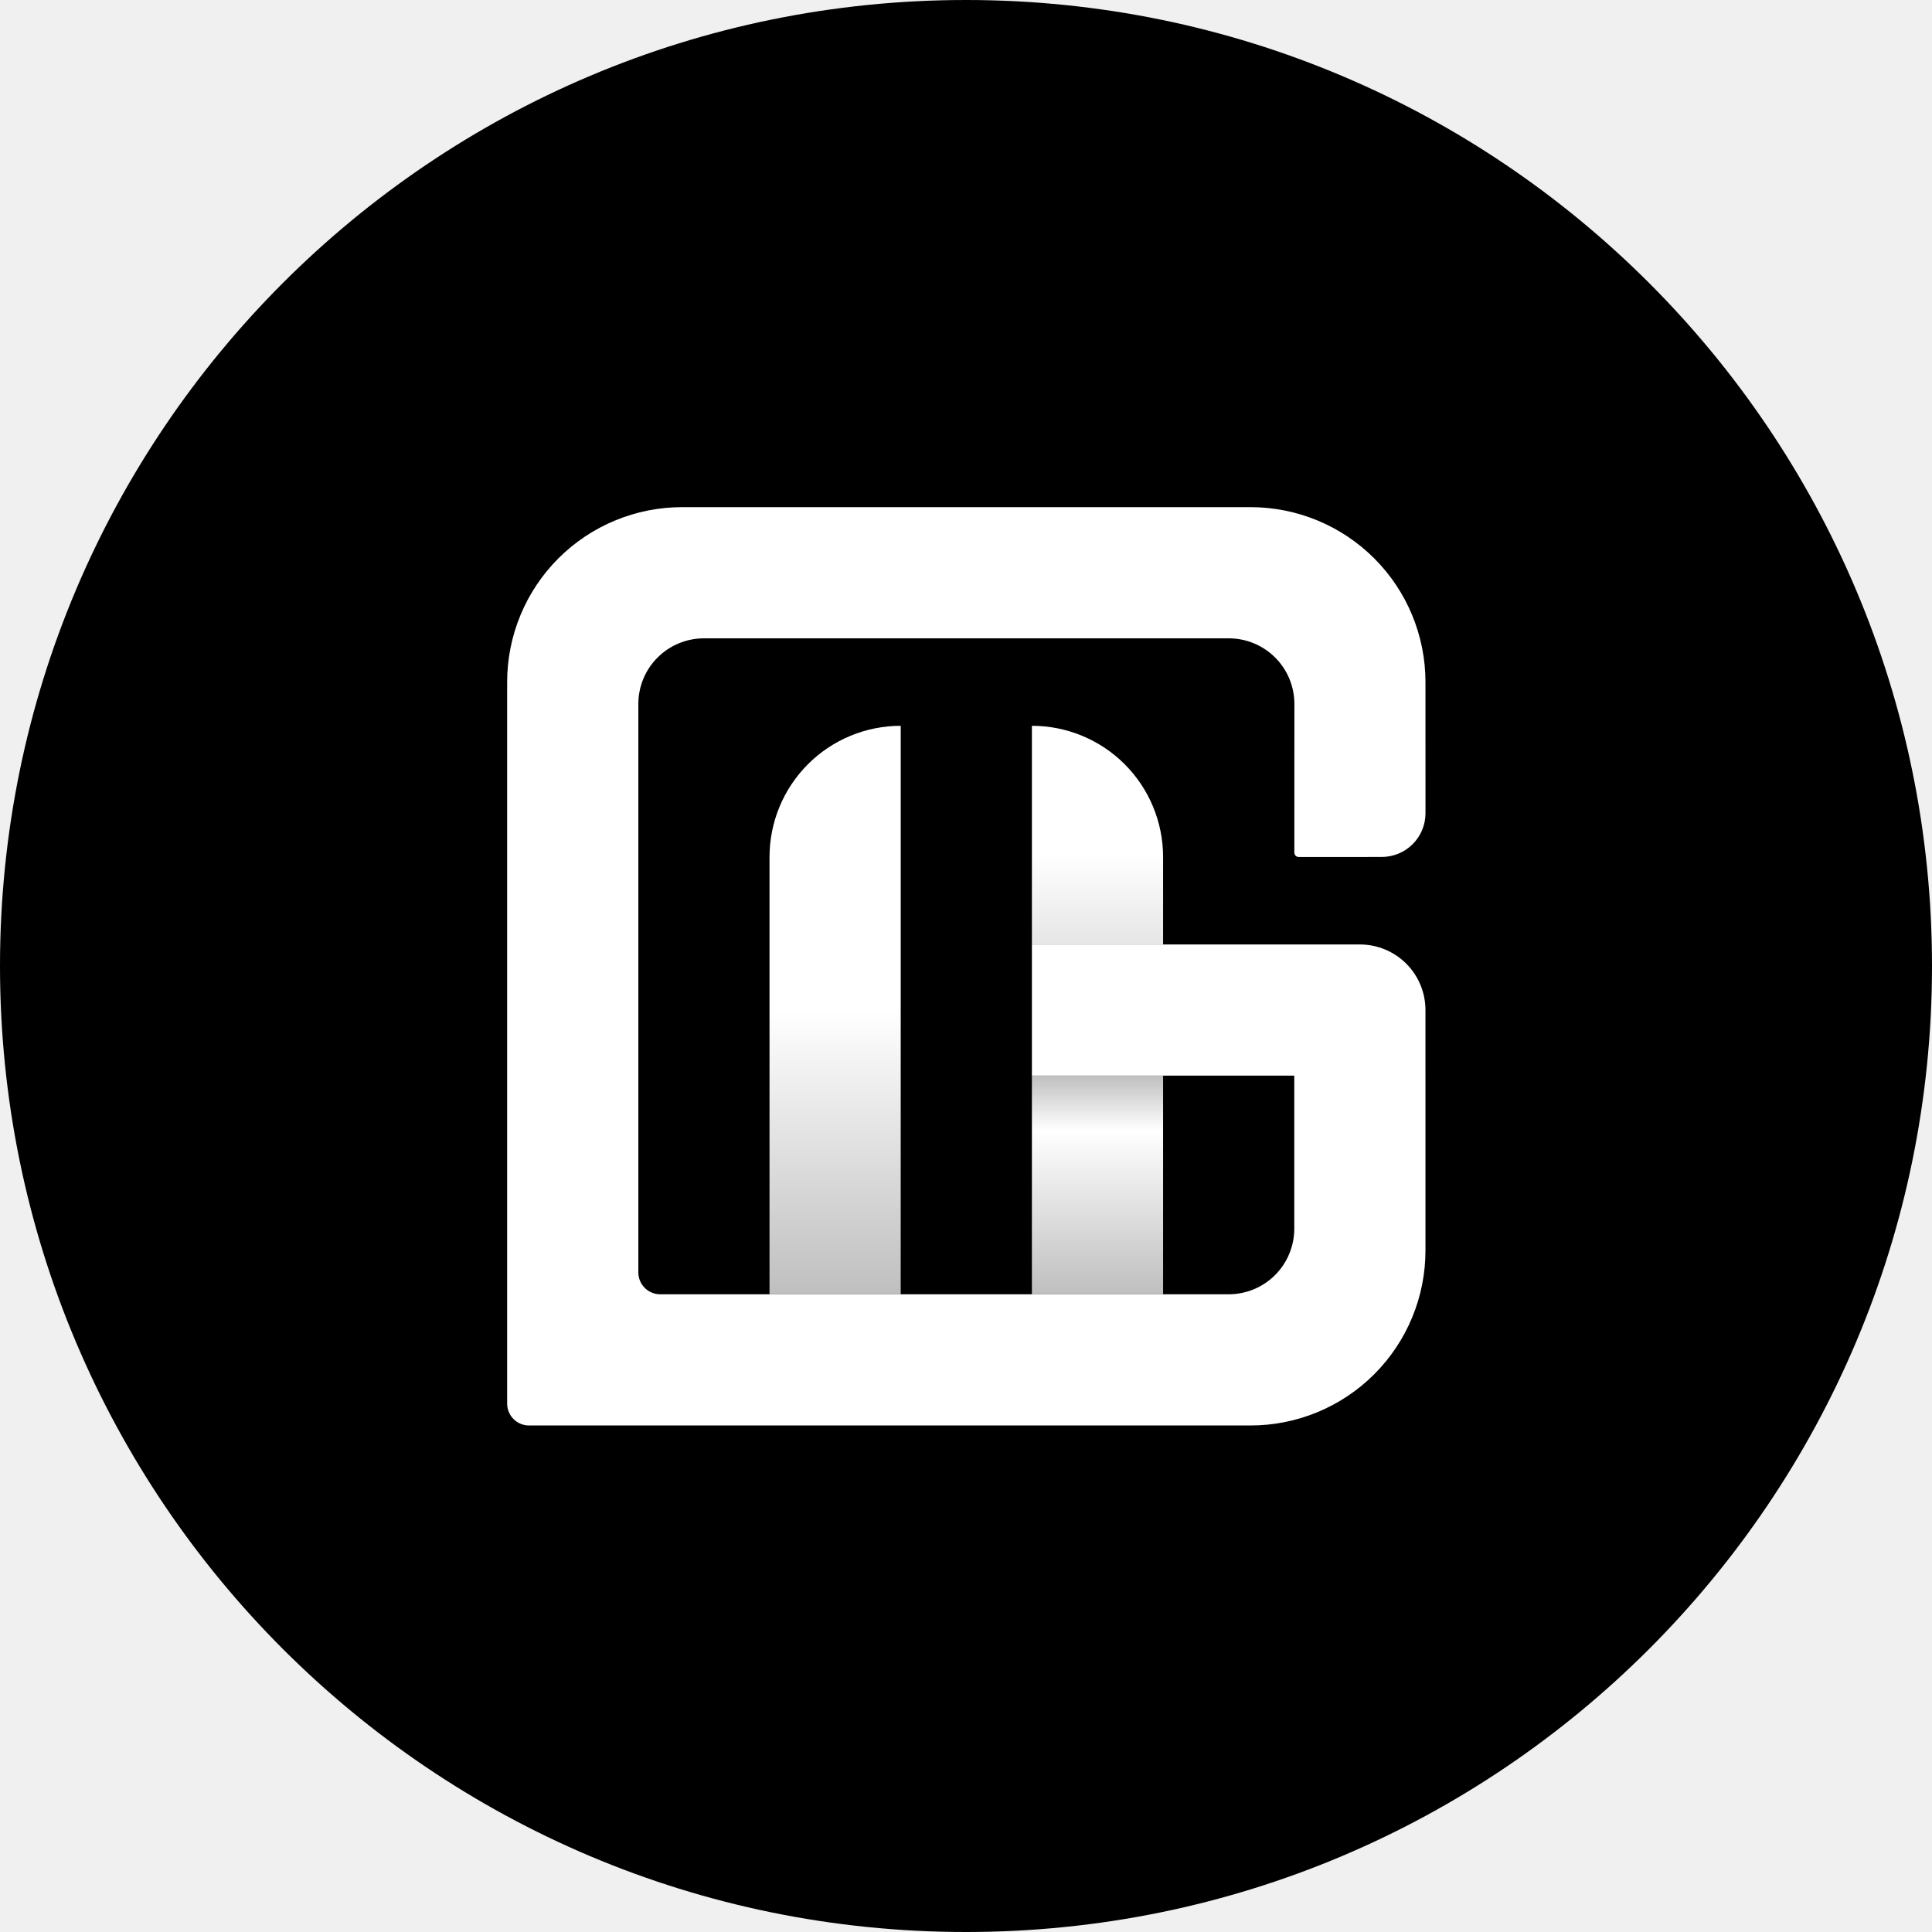
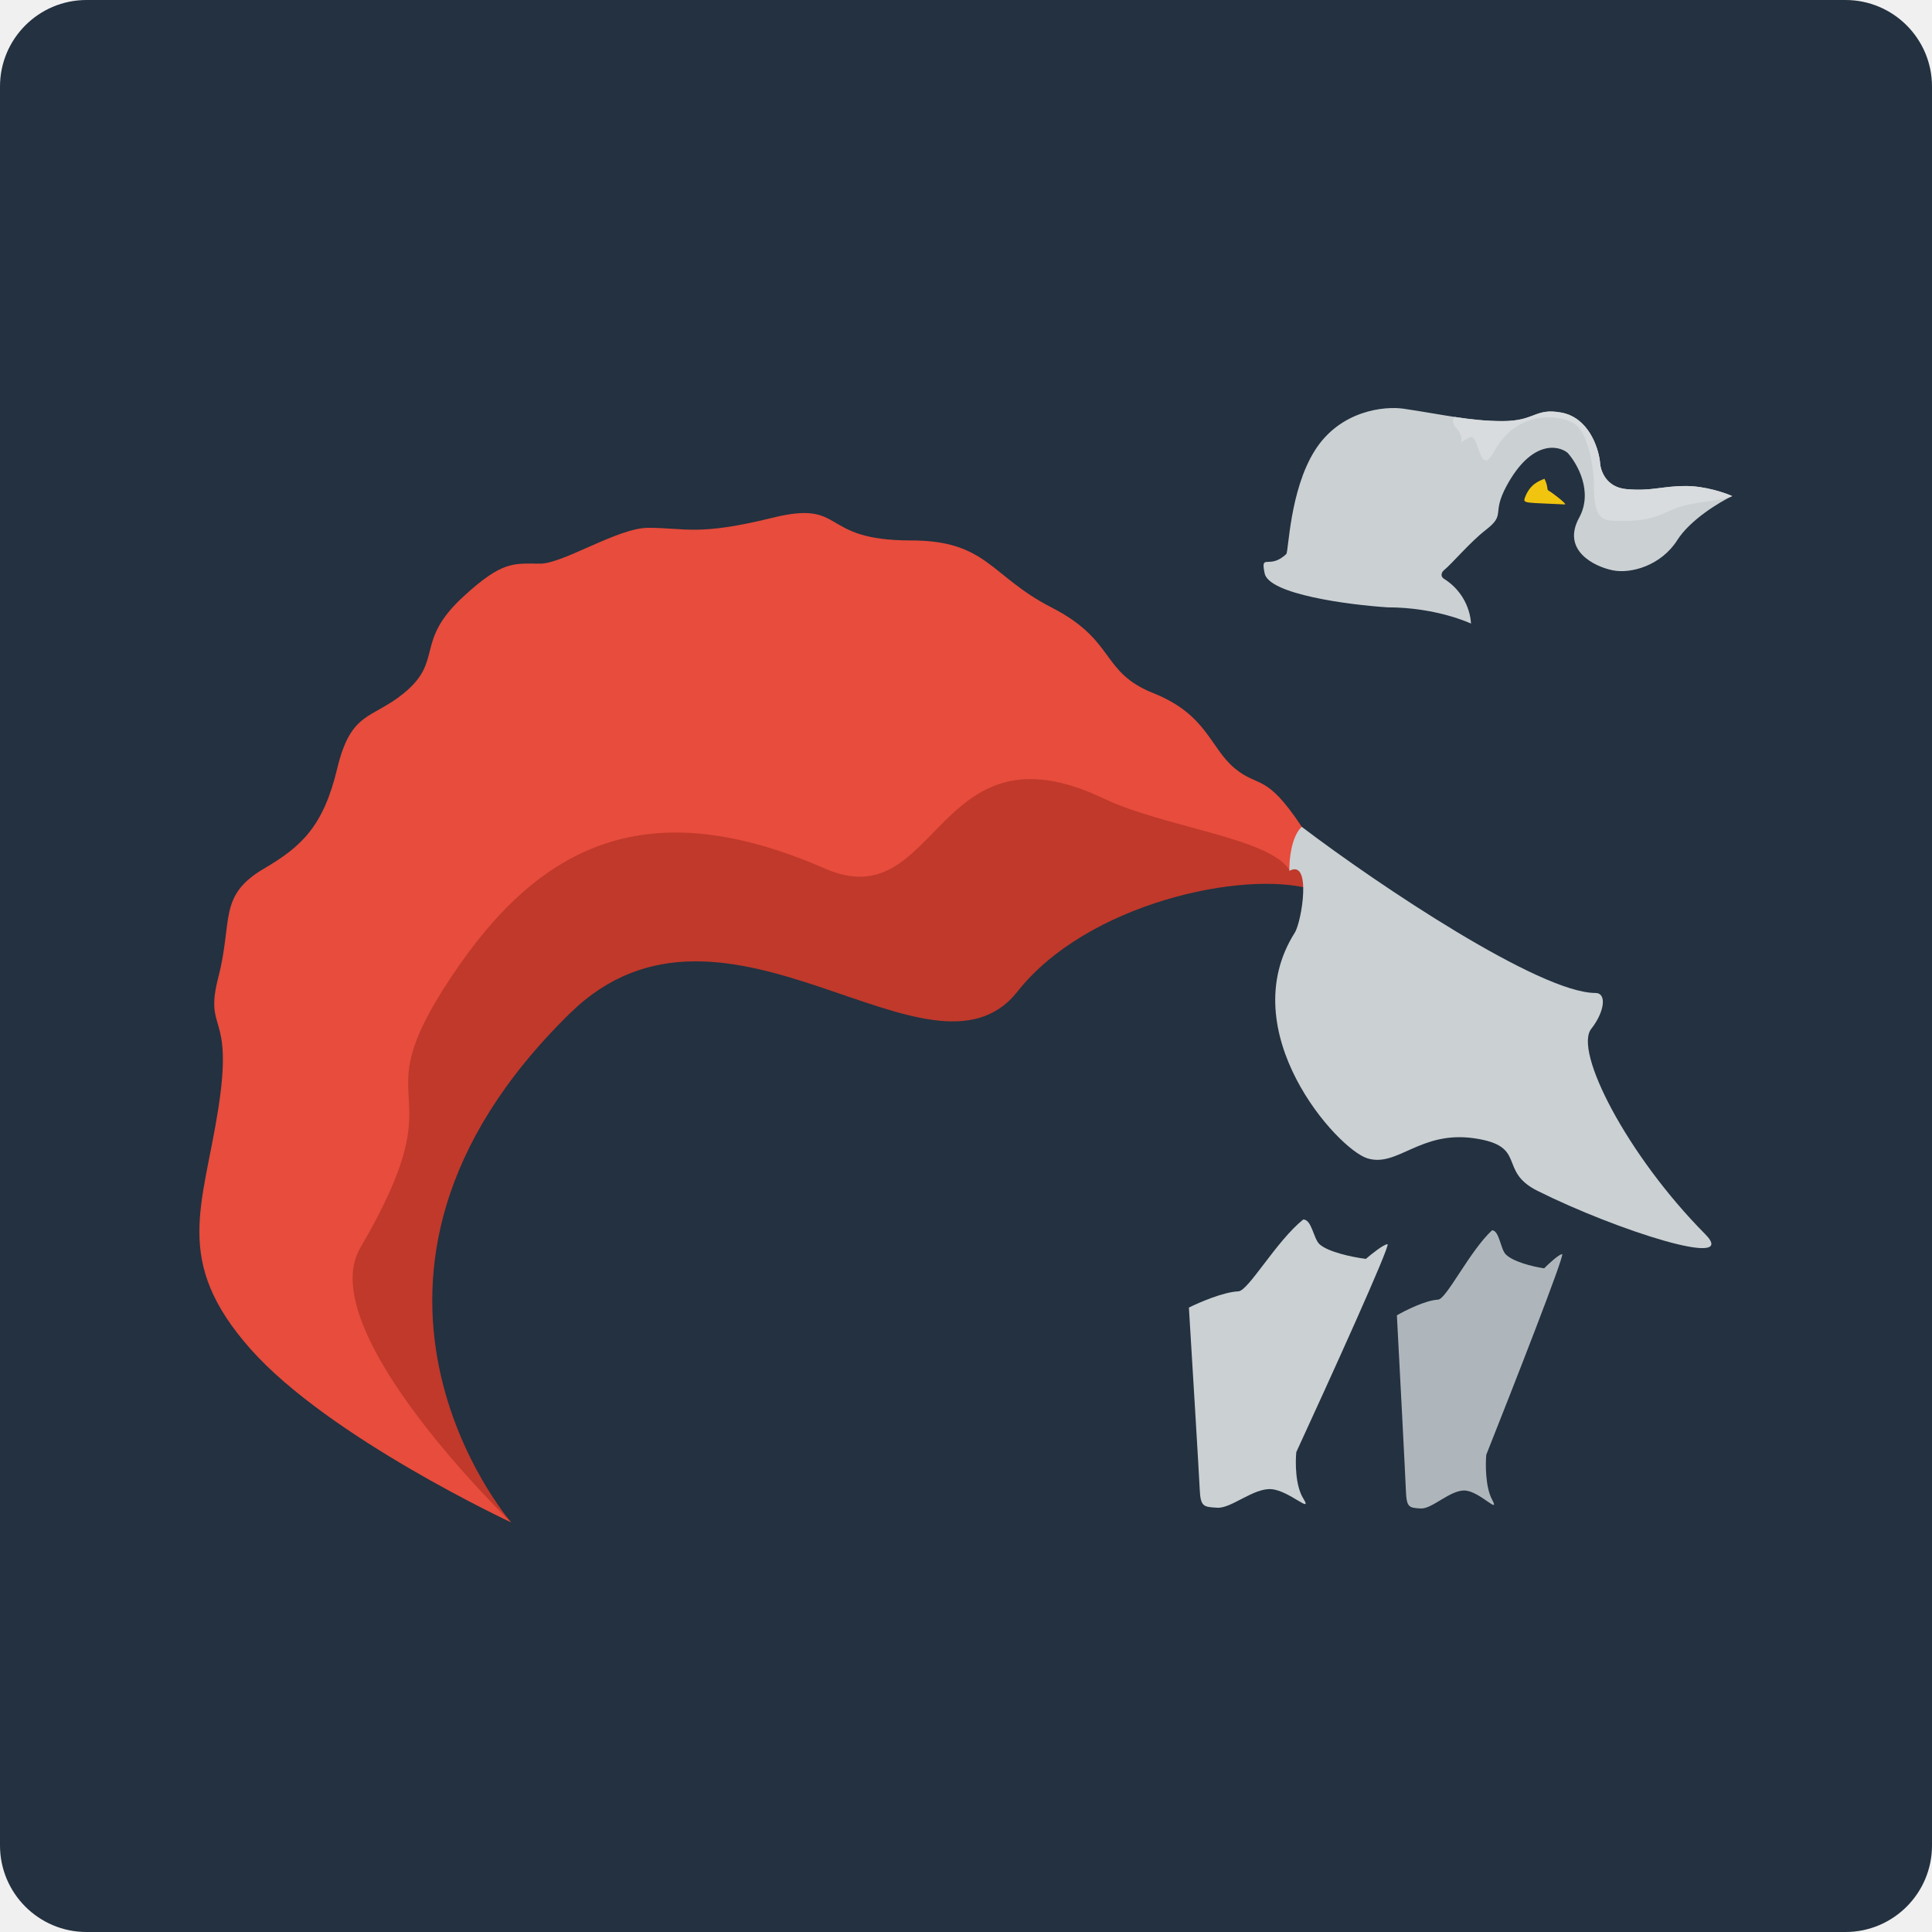
- <svg xmlns="http://www.w3.org/2000/svg" width="640" height="640" viewBox="0 0 640 640" fill="none">
-   <rect width="640" height="640" rx="320" fill="black" />
-   <path d="M298.372 240.43L298.372 428.747L254.914 428.747L254.914 283.888C254.914 278.181 256.038 272.53 258.222 267.257C260.406 261.984 263.607 257.194 267.643 253.158C271.678 249.123 276.469 245.922 281.742 243.738C287.014 241.554 292.665 240.43 298.372 240.43L298.372 240.43V240.43Z" fill="url(#paint0_linear_1_2)" />
-   <path d="M385.288 356.321H341.83V428.748H385.288V356.321Z" fill="url(#paint1_linear_1_2)" />
-   <path d="M385.288 283.888L385.288 312.863L341.83 312.863L341.83 240.43L341.83 240.43C353.356 240.43 364.409 245.008 372.559 253.158C380.709 261.308 385.288 272.362 385.288 283.888Z" fill="url(#paint2_linear_1_2)" />
-   <path d="M457.726 283.876C459.63 283.876 461.514 283.501 463.272 282.773C465.03 282.044 466.628 280.976 467.973 279.63C469.319 278.284 470.386 276.686 471.114 274.927C471.841 273.169 472.215 271.284 472.215 269.381L472.205 240.613V225.944C472.205 210.576 466.1 195.838 455.234 184.971C444.367 174.105 429.629 168 414.261 168H225.944C218.334 168 210.8 169.499 203.77 172.411C196.74 175.323 190.352 179.591 184.971 184.971C179.591 190.352 175.323 196.74 172.411 203.77C169.499 210.8 168 218.335 168 225.944V464.964C168 466.884 168.763 468.727 170.121 470.085C171.48 471.443 173.322 472.207 175.243 472.207H414.261C429.629 472.207 444.367 466.102 455.234 455.235C466.1 444.368 472.205 429.63 472.205 414.262V356.226H472.203V334.593C472.203 328.83 469.914 323.303 465.839 319.228C461.764 315.153 456.237 312.864 450.474 312.864H341.83V356.322H428.747V407.019C428.747 412.782 426.458 418.309 422.383 422.384C418.308 426.459 412.781 428.748 407.018 428.748H218.701C216.78 428.748 214.938 427.985 213.579 426.627C212.221 425.269 211.458 423.426 211.458 421.505V233.187C211.458 230.334 212.02 227.508 213.112 224.872C214.204 222.235 215.804 219.84 217.822 217.822C219.84 215.805 222.235 214.204 224.871 213.112C227.508 212.02 230.333 211.458 233.187 211.458H407.055C409.91 211.458 412.737 212.021 415.374 213.113C418.011 214.206 420.407 215.808 422.425 217.827C424.443 219.846 426.043 222.243 427.134 224.881C428.225 227.519 428.786 230.345 428.784 233.2L428.767 282.443C428.767 282.635 428.805 282.826 428.88 283.003C428.954 283.181 429.063 283.341 429.2 283.476C429.337 283.611 429.5 283.717 429.679 283.789C429.857 283.86 430.049 283.895 430.241 283.891C430.241 283.891 430.48 283.88 457.726 283.876Z" fill="white" />
-   <defs>
-     <linearGradient id="paint0_linear_1_2" x1="276.643" y1="428.747" x2="276.643" y2="240.43" gradientUnits="userSpaceOnUse">
-       <stop stop-color="#BFBFBF" />
-       <stop offset="0.5" stop-color="white" />
-     </linearGradient>
-     <linearGradient id="paint1_linear_1_2" x1="363.559" y1="428.748" x2="363.559" y2="356.321" gradientUnits="userSpaceOnUse">
-       <stop stop-color="#BFBFBF" />
-       <stop offset="0.75" stop-color="white" />
-       <stop offset="1" stop-color="#BFBFBF" />
-     </linearGradient>
-     <linearGradient id="paint2_linear_1_2" x1="363.559" y1="312.863" x2="363.559" y2="240.43" gradientUnits="userSpaceOnUse">
-       <stop stop-color="#E6E6E6" />
-       <stop offset="0.416" stop-color="white" />
-     </linearGradient>
-   </defs>
+ <svg xmlns="http://www.w3.org/2000/svg" width="1250" height="1250" viewBox="0 0 1250 1250" fill="none">
+   <rect width="1250" height="1250" rx="56" fill="#233140" />
+   <path d="M658.376 641.451C703.293 584.497 804.52 562.585 848.786 575.374L831.698 542.975L613.947 484.145C553.244 482.866 407.035 489.261 307.826 525.07C183.815 569.832 230.685 663.618 193.58 702.412C163.895 733.447 203.428 856.365 238.255 911.5C266.409 927.131 330.755 985 330.755 985C330.755 985 193.58 826.996 368.855 655.519C468.992 557.551 602.23 712.643 658.376 641.451Z" fill="#C0392B" />
+   <path d="M842.286 534.996C859.799 561.412 874.893 559.994 868.355 584.825C856.131 596.927 852.581 591.529 854.286 570.496C855.992 549.463 834.558 563.5 834.255 563C821.561 542.056 753.755 535.5 713.755 516.5C604.392 464.553 607.848 594.337 533.786 561.996C419.286 511.996 349.465 545.58 291.899 632.175C231.692 722.744 298.722 695.138 233.054 807.496C201.786 860.996 330.755 985 330.755 985C330.755 985 213.03 930.2 162.255 873C111.48 815.8 131.345 780.85 141.286 717C151.228 653.15 131.818 668.85 141.286 632.175C150.755 595.5 140.938 579.523 170.786 561.996C194.665 547.974 209.175 534.95 218.13 497.392C227.085 459.833 240.478 465.523 261.286 448.496C287.297 427.213 267.806 415.417 299.786 385.996C325.371 362.459 332.408 364.684 349.465 364.684C364.388 364.684 399.842 341.496 419.286 341.496C443.592 341.496 451.602 346.889 499.786 334.996C547.971 323.102 529.043 349.66 589.286 349.66C638.769 349.66 640.669 372.715 680.286 392.996C722.286 414.496 711.747 434.724 746.286 448.496C780.826 462.267 782.978 483.854 798.755 497C814.532 510.146 818.755 499.5 842.286 534.996Z" fill="#E74C3C" />
+   <path d="M1032.21 642.448C996.429 642.448 892.211 572.948 842.211 534.948C835.411 541.348 834.044 556.614 834.211 563.448C848.877 555.448 842.211 596.336 837.711 603.448C797.21 667.447 865.211 743.448 884.711 749.448C904.211 755.448 918.711 731.448 953.711 736.448C988.711 741.448 968.711 757.448 994.711 770.448C1046.02 796.104 1126.21 821.63 1103.21 798.448C1052.81 747.648 1017.71 679.448 1029.71 665.448C1038.21 654.448 1039.71 642.448 1032.21 642.448Z" fill="#CBD0D3" />
+   <path d="M1085.21 349.448C1093.61 336.248 1112.38 324.948 1120.71 320.948C1115.88 318.781 1103.11 314.448 1090.71 314.448C1075.21 314.448 1068.71 317.948 1052.21 316.448C1039.01 315.248 1035.38 304.281 1035.21 298.948C1034.04 288.781 1027.41 270.148 1010.21 266.948C993.011 263.748 993.411 272.448 972.211 272.448C951.011 272.448 934.211 268.312 908.211 264.448C895.877 262.614 867.111 265.448 850.711 291.448C834.311 317.448 833.786 356.944 832.211 358.448C821.211 368.948 815.411 357.348 818.211 370.948C821.011 384.548 872.377 391.281 897.711 392.948C929.711 392.948 951.711 403.448 951.711 403.448C951.711 403.448 951.711 385.496 934.211 374.448C931.704 372.865 932.711 370.175 934.211 368.948C939.711 364.448 950.902 350.966 961.211 342.948C974.711 332.448 964.711 332.948 974.711 314.448C990.73 284.812 1008.04 287.948 1014.21 292.948C1020.54 299.948 1030.91 318.148 1021.71 334.948C1010.21 355.948 1031.21 366.448 1043.21 368.948C1055.21 371.448 1074.71 365.948 1085.21 349.448Z" fill="#CBD0D3" />
+   <path d="M853.711 804.996C849.863 801.498 848.711 788.996 843.211 788.996C825.711 802.996 807.711 835.225 801.211 835.496C791.611 835.896 775.877 842.663 769.211 845.996C771.377 881.329 775.811 954.296 776.211 963.496C776.706 974.886 778.673 974.995 787.454 975.482L787.711 975.496C796.711 975.996 811.211 962.496 822.711 963.496C834.211 964.496 849.711 979.996 843.211 969.496C838.011 961.096 838.044 945.996 838.711 939.496C859.377 894.663 900.111 804.996 897.711 804.996C895.311 804.996 887.377 811.329 883.711 814.496C874.544 813.329 859.211 809.996 853.711 804.996Z" fill="#CBD0D3" />
+   <path d="M974.093 811.437C970.891 808.061 969.933 795.996 965.356 795.996C950.796 809.507 935.819 840.611 930.411 840.872C922.424 841.258 909.333 847.788 903.786 851.005C905.589 885.105 909.278 955.523 909.611 964.402C910.023 975.394 911.659 975.499 918.965 975.969L919.179 975.983C926.667 976.465 938.732 963.437 948.3 964.402C957.868 965.367 970.765 980.326 965.356 970.192C961.03 962.086 961.058 947.513 961.612 941.24C978.807 897.972 1012.7 811.437 1010.7 811.437C1008.71 811.437 1002.1 817.549 999.053 820.605C991.427 819.479 978.669 816.262 974.093 811.437Z" fill="#AFB6BB" />
+   <path fill-rule="evenodd" clip-rule="evenodd" d="M1105.44 324.31C1097.45 325.422 1088.26 326.701 1080.29 330.496C1069.79 335.496 1062.54 336.996 1050.29 336.996C1049.62 336.996 1048.97 337 1048.34 337.004C1037.18 337.073 1031.29 337.109 1031.29 314.448C1031.29 301.996 1027.62 283.496 1021.29 276.496C1015.29 268.714 982.806 262.36 966.786 291.996C960.853 302.972 958.616 296.524 956.421 290.194C954.916 285.855 953.43 281.572 950.786 282.996C946.58 285.261 945.451 286.203 945.27 286.047C944.957 285.777 947.494 282.204 941.786 276.496C940.416 275.125 939.286 271.996 940.786 269.996C940.851 269.91 940.915 269.825 940.979 269.741C951.466 271.342 961.25 272.448 972.211 272.448C982.309 272.448 987.506 270.474 992.039 268.752C997.023 266.86 1001.2 265.272 1010.21 266.948C1027.41 270.148 1034.04 288.781 1035.21 298.948C1035.38 304.281 1039.01 315.248 1052.21 316.448C1061.69 317.309 1067.87 316.521 1074.35 315.694C1079.15 315.081 1084.12 314.448 1090.71 314.448C1103.1 314.448 1115.85 318.771 1120.69 320.94C1120.7 320.942 1120.7 320.945 1120.71 320.948C1120.71 320.95 1120.7 320.953 1120.69 320.955C1117.06 322.693 1111.61 323.452 1105.44 324.31Z" fill="#D9DCDE" />
+   <path d="M986.436 322.504C989.616 313.135 996.012 311.107 999.271 309.748C1001.67 314.727 1000.87 316.751 1001.6 317.198C1006.05 319.917 1014.07 326.45 1012.52 326.371C988.3 325.148 985.306 325.832 986.436 322.504Z" fill="#F1C40F" />
</svg>
